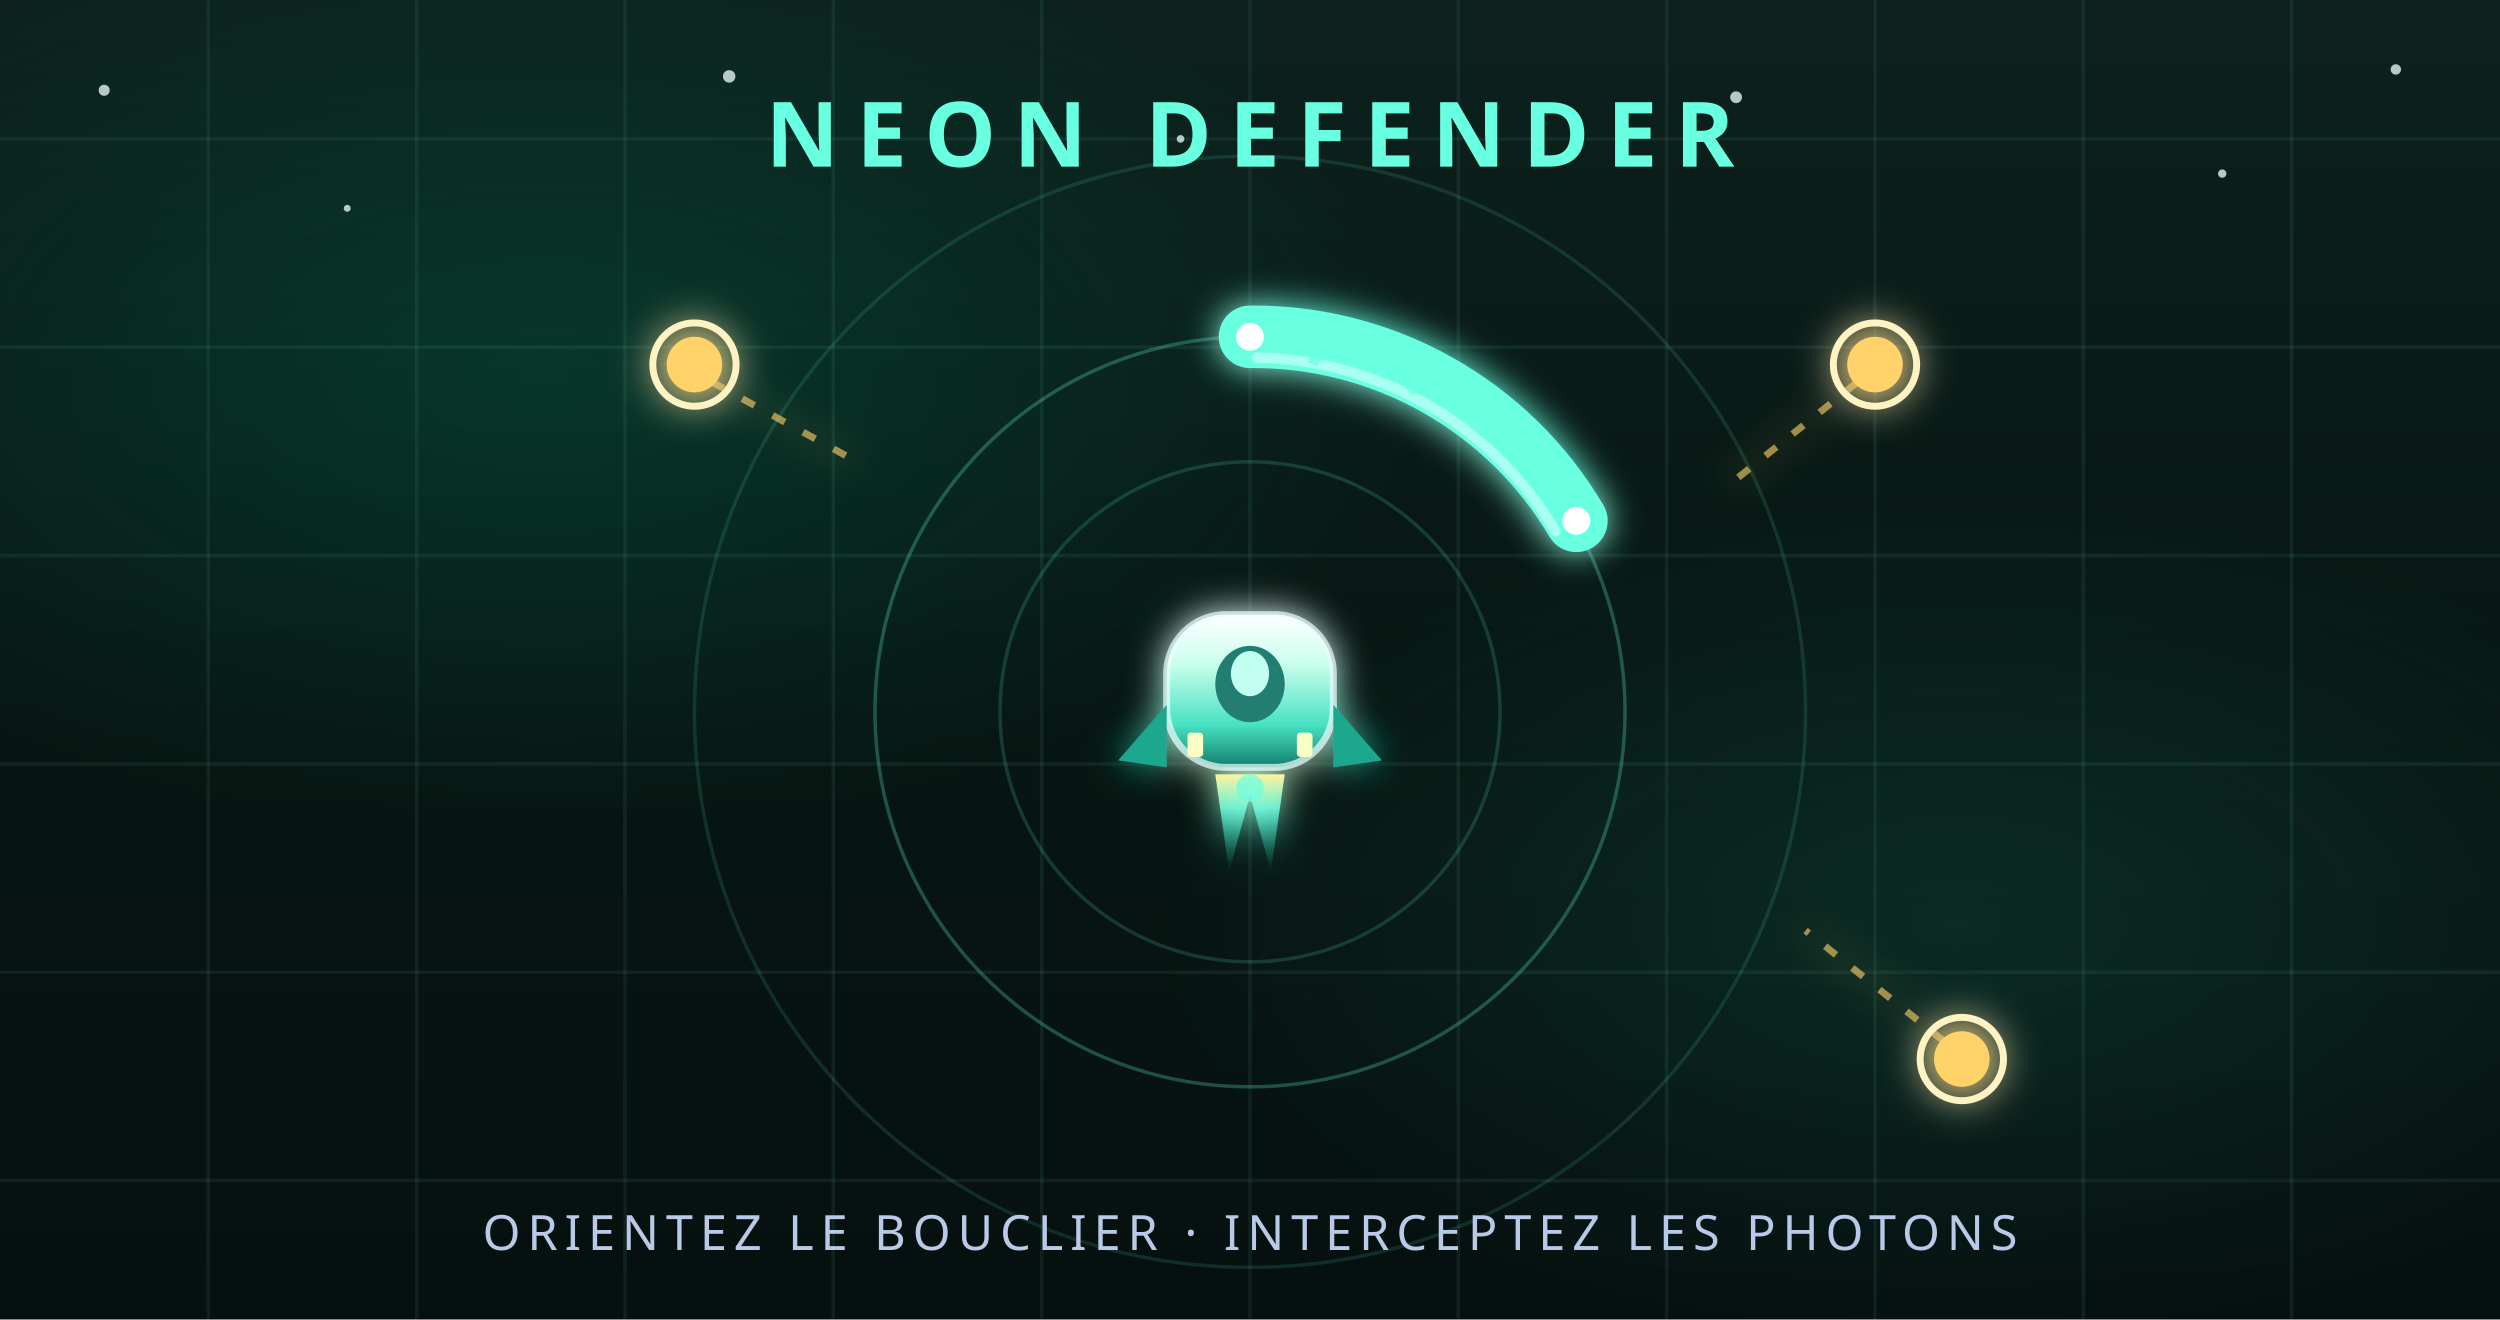
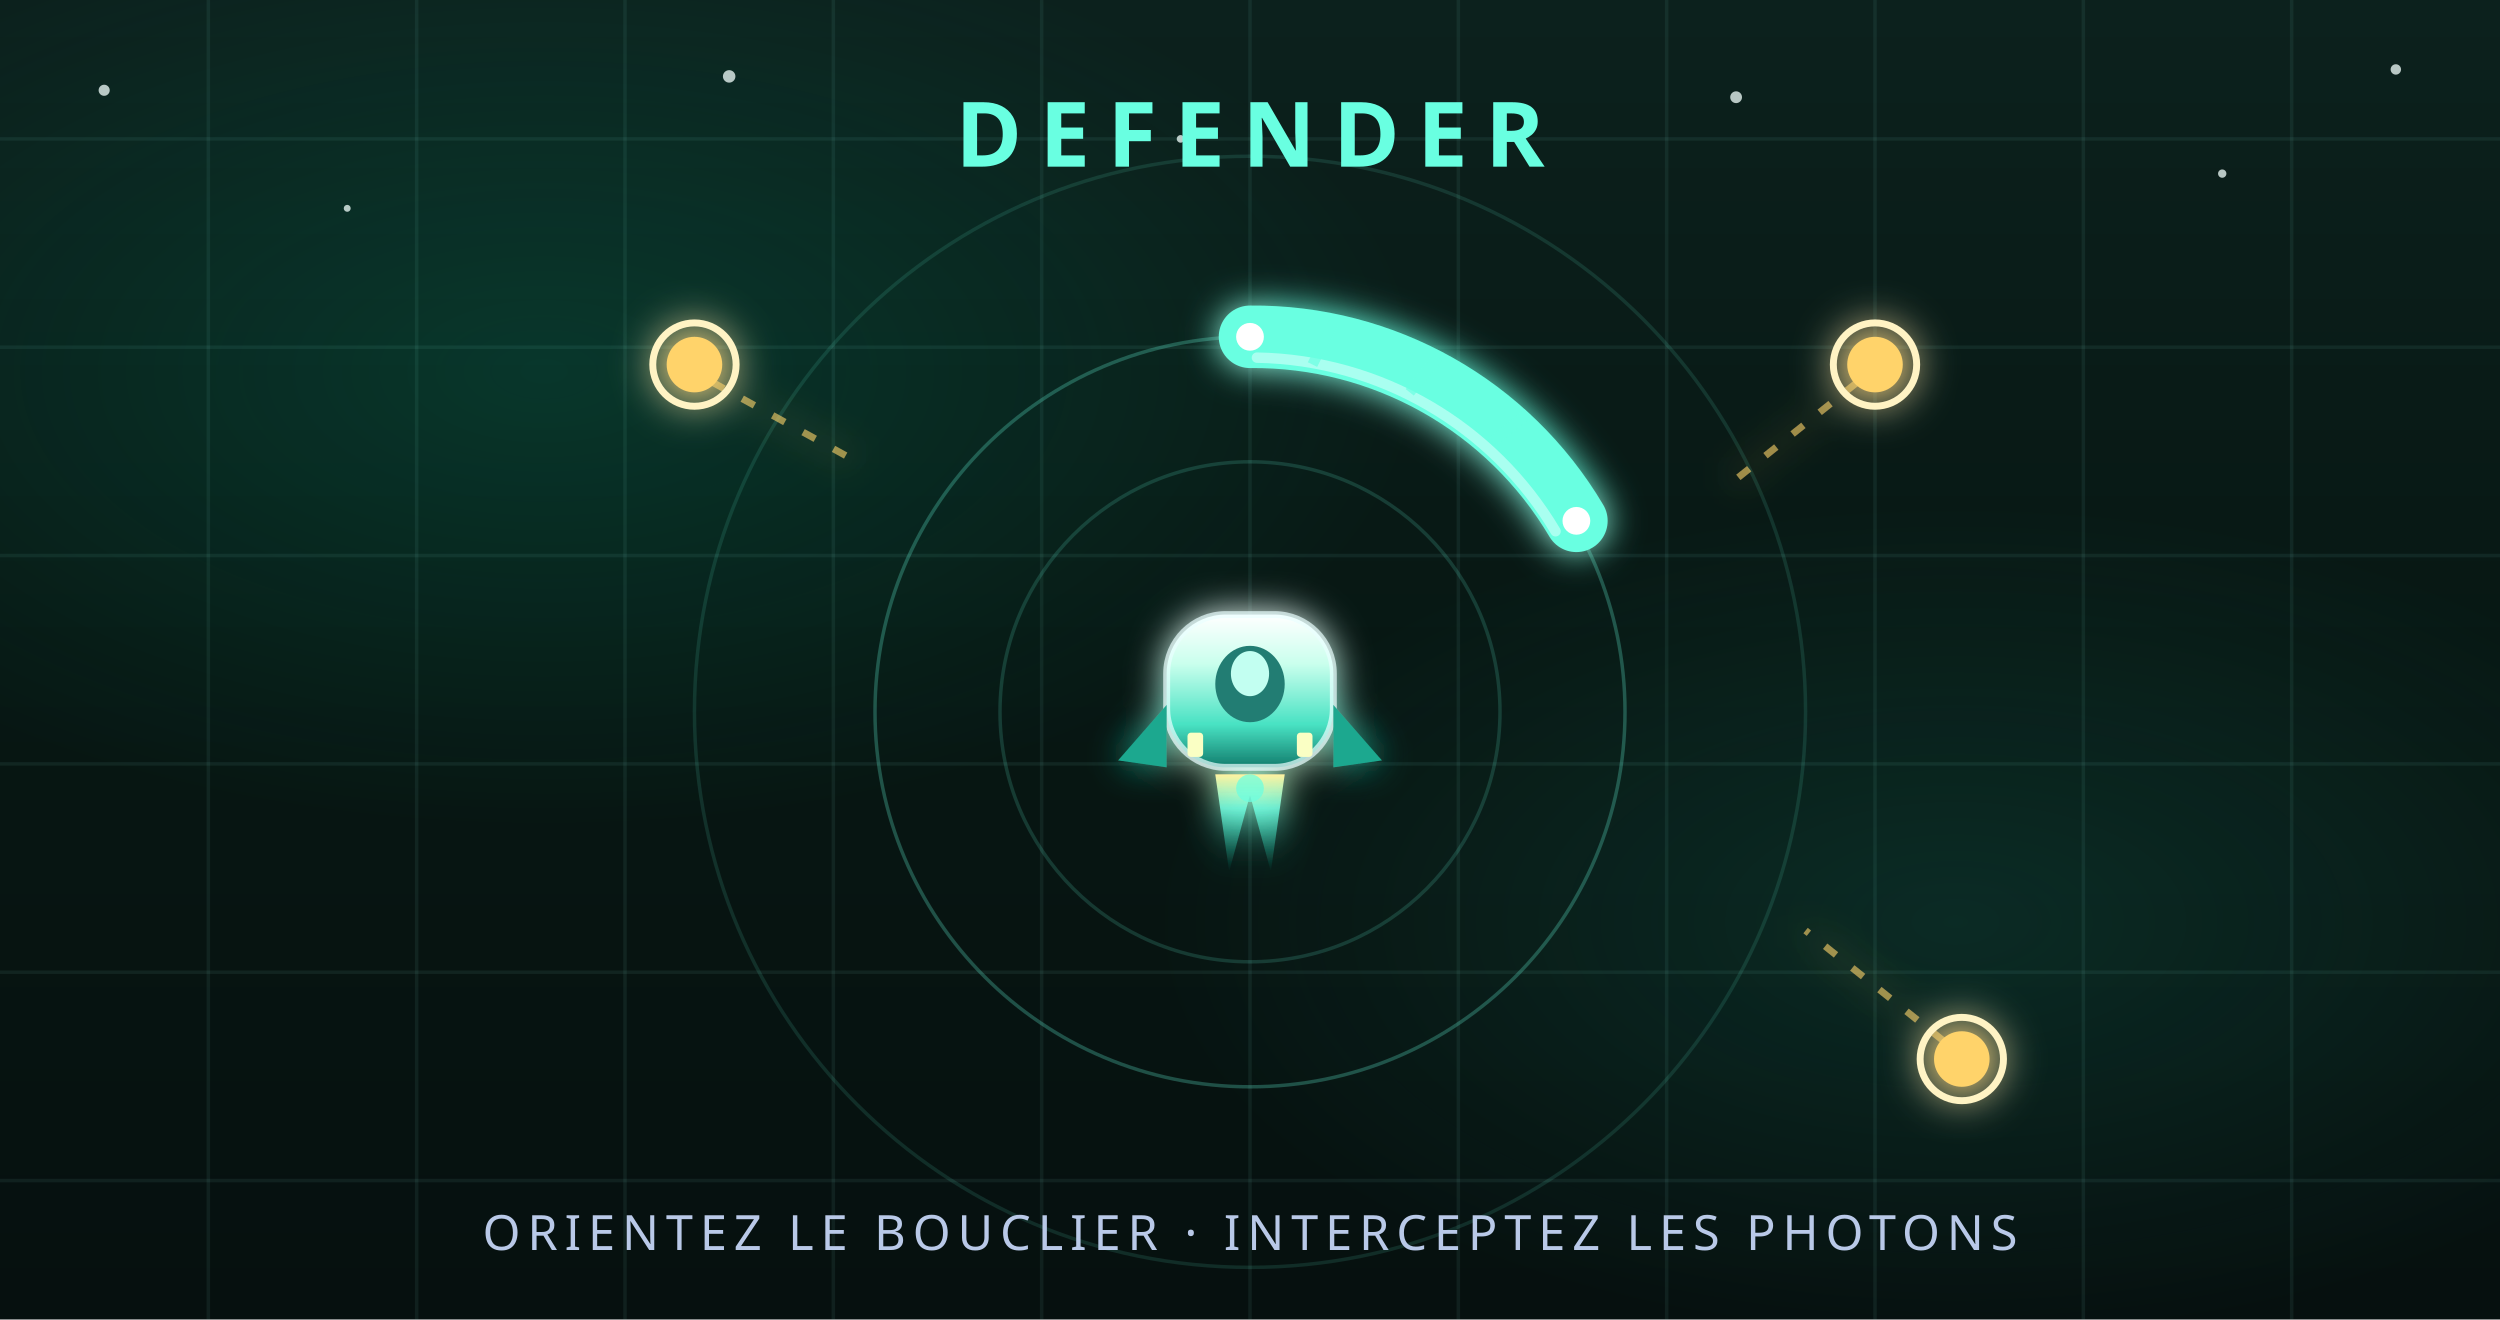
<svg xmlns="http://www.w3.org/2000/svg" viewBox="0 0 720 380" role="img" aria-labelledby="title desc">
  <defs>
    <linearGradient id="space" x1="0" y1="0" x2="0" y2="1">
      <stop offset="0" stop-color="#0c211d" />
      <stop offset="0.5" stop-color="#071713" />
      <stop offset="1" stop-color="#06100f" />
    </linearGradient>
    <radialGradient id="neb1" cx="22%" cy="28%" r="35%">
      <stop offset="0" stop-color="#00e0a5" stop-opacity="0.14" />
      <stop offset="1" stop-color="#00e0a5" stop-opacity="0" />
    </radialGradient>
    <radialGradient id="neb2" cx="78%" cy="70%" r="32%">
      <stop offset="0" stop-color="#24b99b" stop-opacity="0.14" />
      <stop offset="1" stop-color="#24b99b" stop-opacity="0" />
    </radialGradient>
    <linearGradient id="hull" x1="0" y1="0" x2="0" y2="1">
      <stop offset="0" stop-color="#ffffff" />
      <stop offset="0.32" stop-color="#caffed" />
      <stop offset="0.72" stop-color="#48e2c3" />
      <stop offset="1" stop-color="#137d6d" />
    </linearGradient>
    <linearGradient id="flame" x1="0" y1="0" x2="0" y2="1">
      <stop offset="0" stop-color="#fff3a0" />
      <stop offset="0.35" stop-color="#73ffe2" stop-opacity="0.85" />
      <stop offset="1" stop-color="#00b998" stop-opacity="0" />
    </linearGradient>
    <filter id="glow" x="-40%" y="-40%" width="180%" height="180%">
      <feGaussianBlur stdDeviation="5" result="b" />
      <feMerge>
        <feMergeNode in="b" />
        <feMergeNode in="SourceGraphic" />
      </feMerge>
    </filter>
  </defs>
  <rect width="720" height="380" fill="url(#space)" />
  <rect width="720" height="380" fill="url(#neb1)" />
  <rect width="720" height="380" fill="url(#neb2)" />
  <g stroke="#9bfff0" stroke-opacity="0.07" stroke-width="1">
    <path d="M0 40H720M0 100H720M0 160H720M0 220H720M0 280H720M0 340H720" />
    <path d="M60 0V380M120 0V380M180 0V380M240 0V380M300 0V380M360 0V380M420 0V380M480 0V380M540 0V380M600 0V380M660 0V380" />
  </g>
  <g fill="#f2fffc" opacity="0.75">
    <circle cx="30" cy="26" r="1.6" />
    <circle cx="100" cy="60" r="1" />
    <circle cx="210" cy="22" r="1.8" />
    <circle cx="340" cy="40" r="1.1" />
    <circle cx="500" cy="28" r="1.7" />
    <circle cx="640" cy="50" r="1.2" />
    <circle cx="690" cy="20" r="1.5" />
  </g>
-   <text x="360" y="48" text-anchor="middle" fill="#69ffe1" font-family="system-ui,'Space Grotesk',sans-serif" font-weight="800" font-size="26" letter-spacing="5">NEON DEFENDER</text>
+   <text x="360" y="48" text-anchor="middle" fill="#69ffe1" font-family="system-ui,'Space Grotesk',sans-serif" font-weight="800" font-size="26" letter-spacing="5">DEFENDER</text>
  <g fill="none" stroke="#69ffe1">
    <circle cx="360" cy="205" r="72" opacity="0.16" />
    <circle cx="360" cy="205" r="108" opacity="0.26" />
    <circle cx="360" cy="205" r="160" opacity="0.12" />
  </g>
  <g filter="url(#glow)">
    <g>
      <line x1="205" y1="110" x2="245" y2="132" stroke="#ffd36b" stroke-width="2" stroke-dasharray="4 6" opacity="0.6" />
      <circle cx="200" cy="105" r="8" fill="#ffd36b" />
      <circle cx="200" cy="105" r="12" fill="none" stroke="#fff3c4" stroke-width="2" />
    </g>
    <g>
      <line x1="535" y1="110" x2="500" y2="138" stroke="#ffd36b" stroke-width="2" stroke-dasharray="4 6" opacity="0.6" />
      <circle cx="540" cy="105" r="8" fill="#ffd36b" />
      <circle cx="540" cy="105" r="12" fill="none" stroke="#fff3c4" stroke-width="2" />
    </g>
    <g>
      <line x1="560" y1="300" x2="520" y2="268" stroke="#ffd36b" stroke-width="2" stroke-dasharray="4 6" opacity="0.6" />
      <circle cx="565" cy="305" r="8" fill="#ffd36b" />
      <circle cx="565" cy="305" r="12" fill="none" stroke="#fff3c4" stroke-width="2" />
    </g>
  </g>
  <g transform="translate(360 205)" filter="url(#glow)">
    <path d="M-10 18 L-6 46 L0 24 L6 46 L10 18 Z" fill="url(#flame)" />
    <rect x="-24" y="-28" width="48" height="44" rx="17" fill="url(#hull)" stroke="#eaffff" stroke-width="2" stroke-opacity="0.7" />
    <path d="M-24 -2 L-38 14 L-24 16 Z" fill="#1fa88f" />
    <path d="M24 -2 L38 14 L24 16 Z" fill="#1fa88f" />
    <ellipse cx="0" cy="-8" rx="10" ry="11" fill="#237d73" />
    <ellipse cx="0" cy="-11" rx="5.5" ry="6.5" fill="#c2fff1" />
    <rect x="-18" y="6" width="4.5" height="7" rx="1" fill="#faffc4" />
    <rect x="13.5" y="6" width="4.5" height="7" rx="1" fill="#faffc4" />
    <circle cx="0" cy="22" r="4" fill="#69ffe1" fill-opacity="0.7" />
  </g>
  <g filter="url(#glow)" transform="translate(360 205)">
    <path d="M 0 -108 A 108 108 0 0 1 94 -55" fill="none" stroke="#69ffe1" stroke-width="18" stroke-linecap="round" />
    <path d="M 2 -102 A 102 102 0 0 1 88 -52" fill="none" stroke="#eaffff" stroke-width="3" stroke-linecap="round" opacity="0.5" />
    <g stroke="#69ffe1" stroke-width="3" opacity="0.7">
      <line x1="18" y1="-100" x2="24" y2="-112" />
      <line x1="46" y1="-92" x2="54" y2="-102" />
      <line x1="70" y1="-78" x2="80" y2="-86" />
    </g>
    <circle cx="0" cy="-108" r="4" fill="#fff" />
    <circle cx="94" cy="-55" r="4" fill="#fff" />
  </g>
  <text x="360" y="360" text-anchor="middle" fill="#b9c9e8" font-family="system-ui,'Space Grotesk',sans-serif" font-size="14" letter-spacing="2">ORIENTEZ LE BOUCLIER · INTERCEPTEZ LES PHOTONS</text>
</svg>
